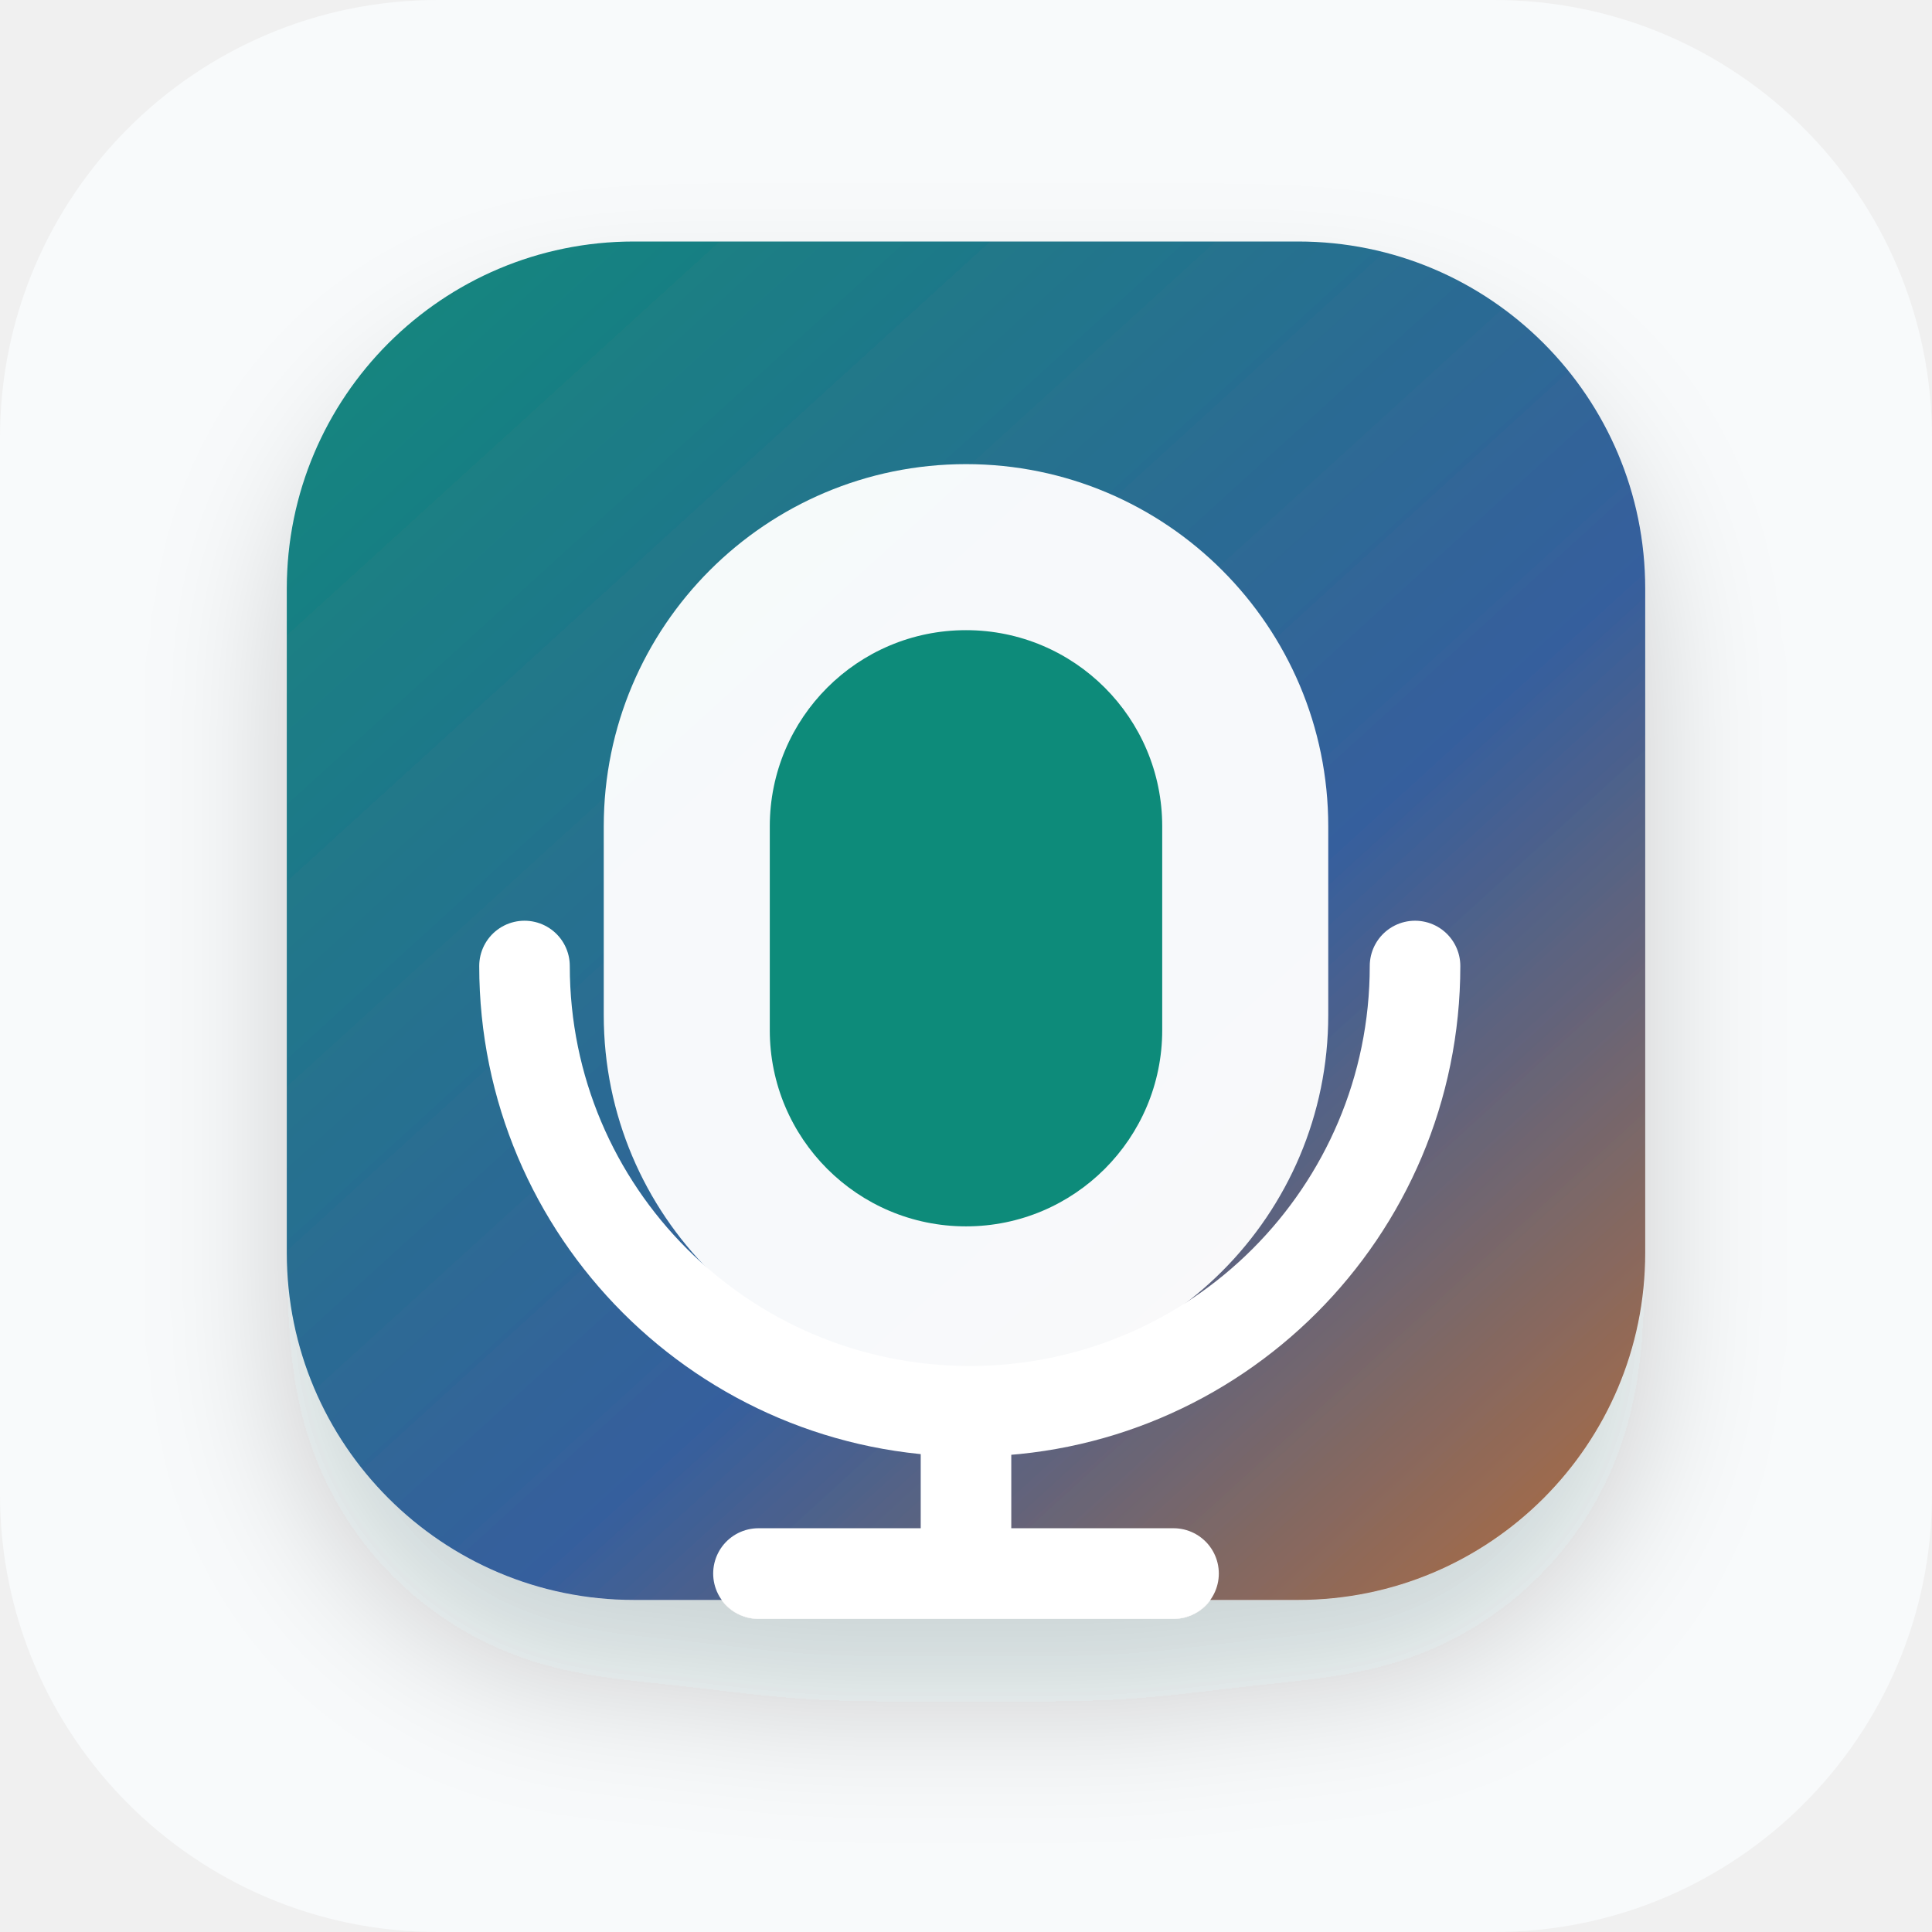
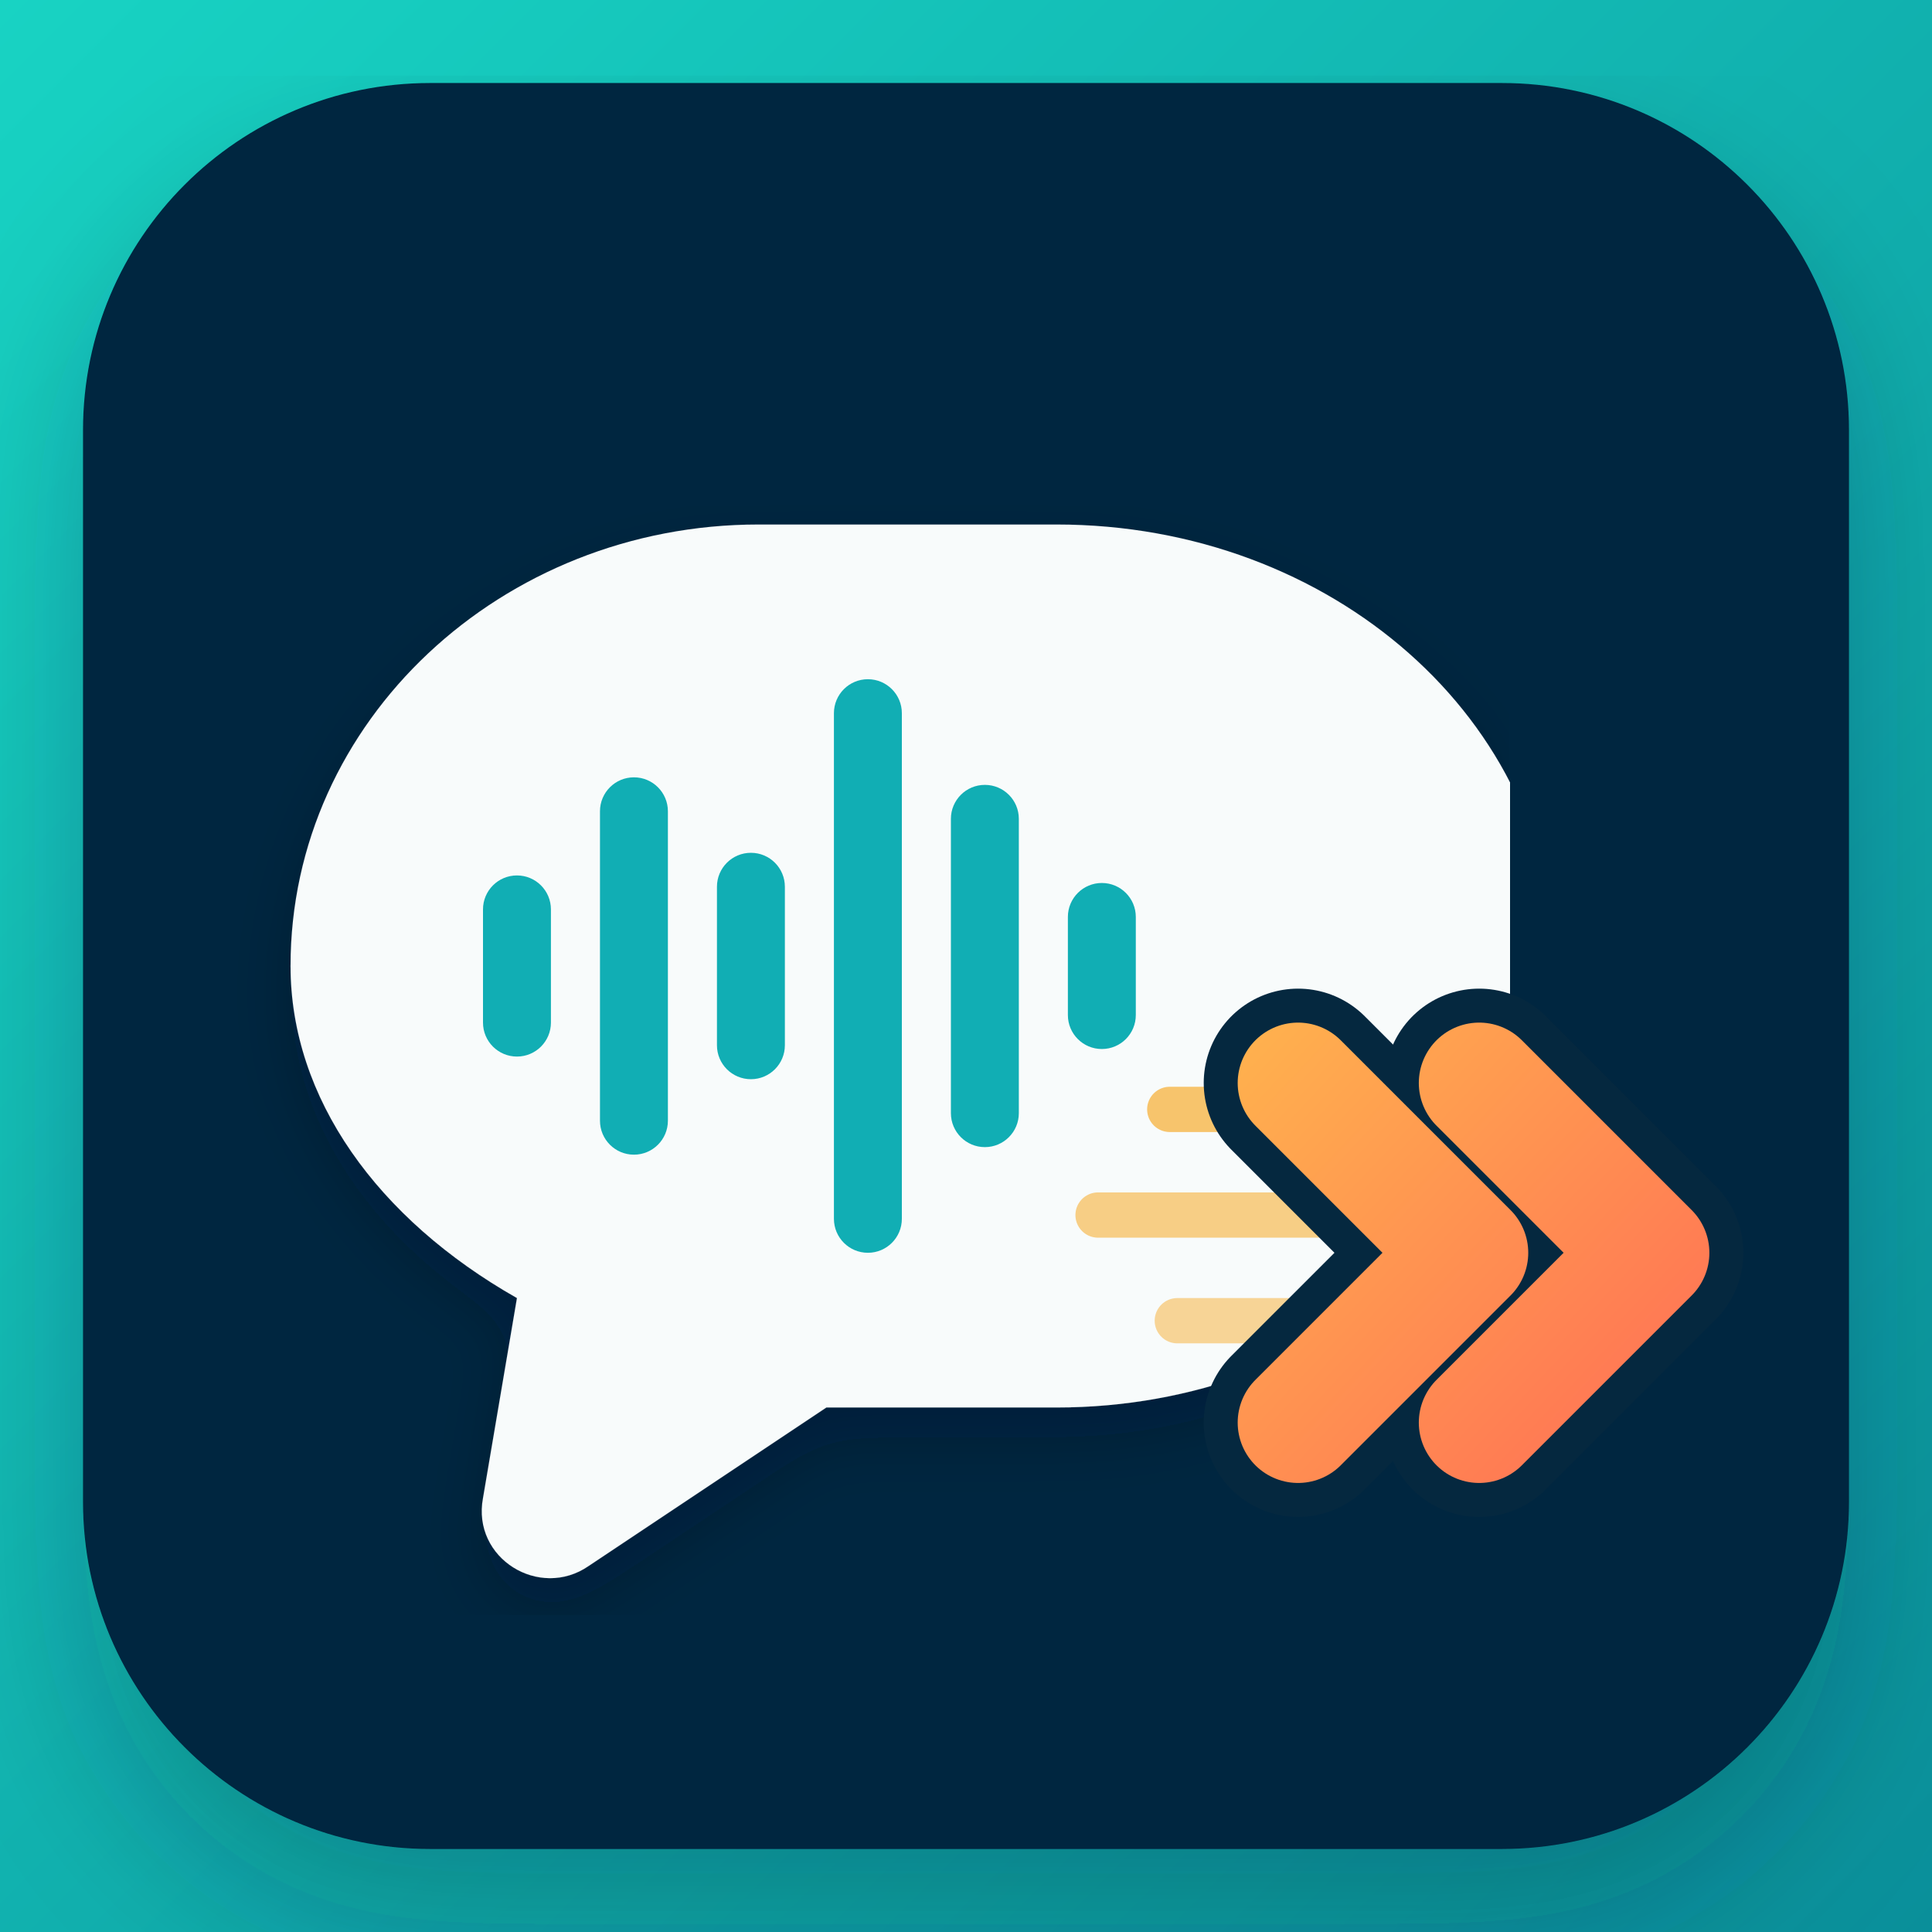
<svg xmlns="http://www.w3.org/2000/svg" width="512" height="512" viewBox="0 0 512 512" role="img" aria-labelledby="title desc">
  <defs>
-     <linearGradient id="mark-gradient" x1="74" y1="56" x2="438" y2="456" gradientUnits="userSpaceOnUse">
-       <stop offset="0" stop-color="#0f8b7a" />
-       <stop offset="0.58" stop-color="#365f9d" />
-       <stop offset="1" stop-color="#c56f2f" />
+     <linearGradient id="outer-gradient" x1="0" y1="0" x2="512" y2="512" gradientUnits="userSpaceOnUse">
+       <stop offset="0" stop-color="#18d3c3" />
+       <stop offset="1" stop-color="#0a8f9a" />
    </linearGradient>
-     <filter id="soft-shadow" x="0" y="0" width="512" height="512" filterUnits="userSpaceOnUse" color-interpolation-filters="sRGB">
-       <feDropShadow dx="0" dy="22" stdDeviation="18" flood-color="#172027" flood-opacity="0.18" />
+     <linearGradient id="arrow-gradient" x1="322" y1="259" x2="452" y2="381" gradientUnits="userSpaceOnUse">
+       <stop offset="0" stop-color="#ffb84d" />
+       <stop offset="1" stop-color="#ff6f55" />
+     </linearGradient>
+     <filter id="card-shadow" x="-40" y="-32" width="592" height="592" filterUnits="userSpaceOnUse" color-interpolation-filters="sRGB">
+       <feDropShadow dx="0" dy="20" stdDeviation="20" flood-color="#032033" flood-opacity="0.24" />
+     </filter>
+     <filter id="bubble-shadow" x="56" y="126" width="344" height="302" filterUnits="userSpaceOnUse" color-interpolation-filters="sRGB">
+       <feDropShadow dx="0" dy="8" stdDeviation="8" flood-color="#031928" flood-opacity="0.22" />
    </filter>
  </defs>
-   <rect width="512" height="512" rx="116" fill="#f8fafb" />
-   <g filter="url(#soft-shadow)">
-     <rect x="76" y="64" width="360" height="360" rx="92" fill="url(#mark-gradient)" />
-     <path d="M256 123c53.019 0 96 42.981 96 96v50c0 53.019-42.981 96-96 96s-96-42.981-96-96v-50c0-53.019 42.981-96 96-96Z" fill="#fff" opacity="0.96" />
-     <path d="M204 219c0-28.719 23.281-52 52-52s52 23.281 52 52v54c0 28.719-23.281 52-52 52s-52-23.281-52-52v-54Z" fill="#0f8b7a" />
-     <path d="M139 256c0 65.17 52.83 118 118 118s118-52.83 118-118" fill="none" stroke="#fff" stroke-width="24" stroke-linecap="round" />
-     <path d="M256 376v39" stroke="#fff" stroke-width="24" stroke-linecap="round" />
-     <path d="M201 417h110" stroke="#fff" stroke-width="24" stroke-linecap="round" />
+   <rect width="512" height="512" fill="url(#outer-gradient)" />
+   <rect x="22" y="22" width="468" height="468" rx="92" fill="#05283f" filter="url(#card-shadow)" />
+   <g filter="url(#bubble-shadow)">
+     <path d="M201 139h79c73 0 132 52 132 117s-59 117-132 117h-61l-63 42c-13 9-31-2-28-18l9-53c-37-21-60-53-60-88 0-65 56-117 124-117Z" fill="#f8fbfb" />
+   </g>
+   <g fill="#11aeb4">
+     <rect x="128" y="232" width="18" height="48" rx="9" />
+     <rect x="159" y="206" width="18" height="100" rx="9" />
+     <rect x="190" y="226" width="18" height="60" rx="9" />
+     <rect x="221" y="180" width="18" height="152" rx="9" />
+     <rect x="252" y="208" width="18" height="96" rx="9" />
+     <rect x="283" y="234" width="18" height="44" rx="9" />
+   </g>
+   <g fill="none" stroke-linecap="round">
+     <path d="M310 294h70" stroke="#f6b84d" stroke-width="12" opacity="0.82" />
+     <path d="M291 322h88" stroke="#f6b84d" stroke-width="12" opacity="0.68" />
+     <path d="M312 350h66" stroke="#f6b84d" stroke-width="12" opacity="0.58" />
+     <path d="M344 287 389 332 344 377" stroke="#05283f" stroke-width="50" stroke-linejoin="round" />
+     <path d="M392 287 437 332 392 377" stroke="#05283f" stroke-width="50" stroke-linejoin="round" />
+     <path d="M344 287 389 332 344 377" stroke="url(#arrow-gradient)" stroke-width="32" stroke-linejoin="round" />
+     <path d="M392 287 437 332 392 377" stroke="url(#arrow-gradient)" stroke-width="32" stroke-linejoin="round" />
  </g>
</svg>
